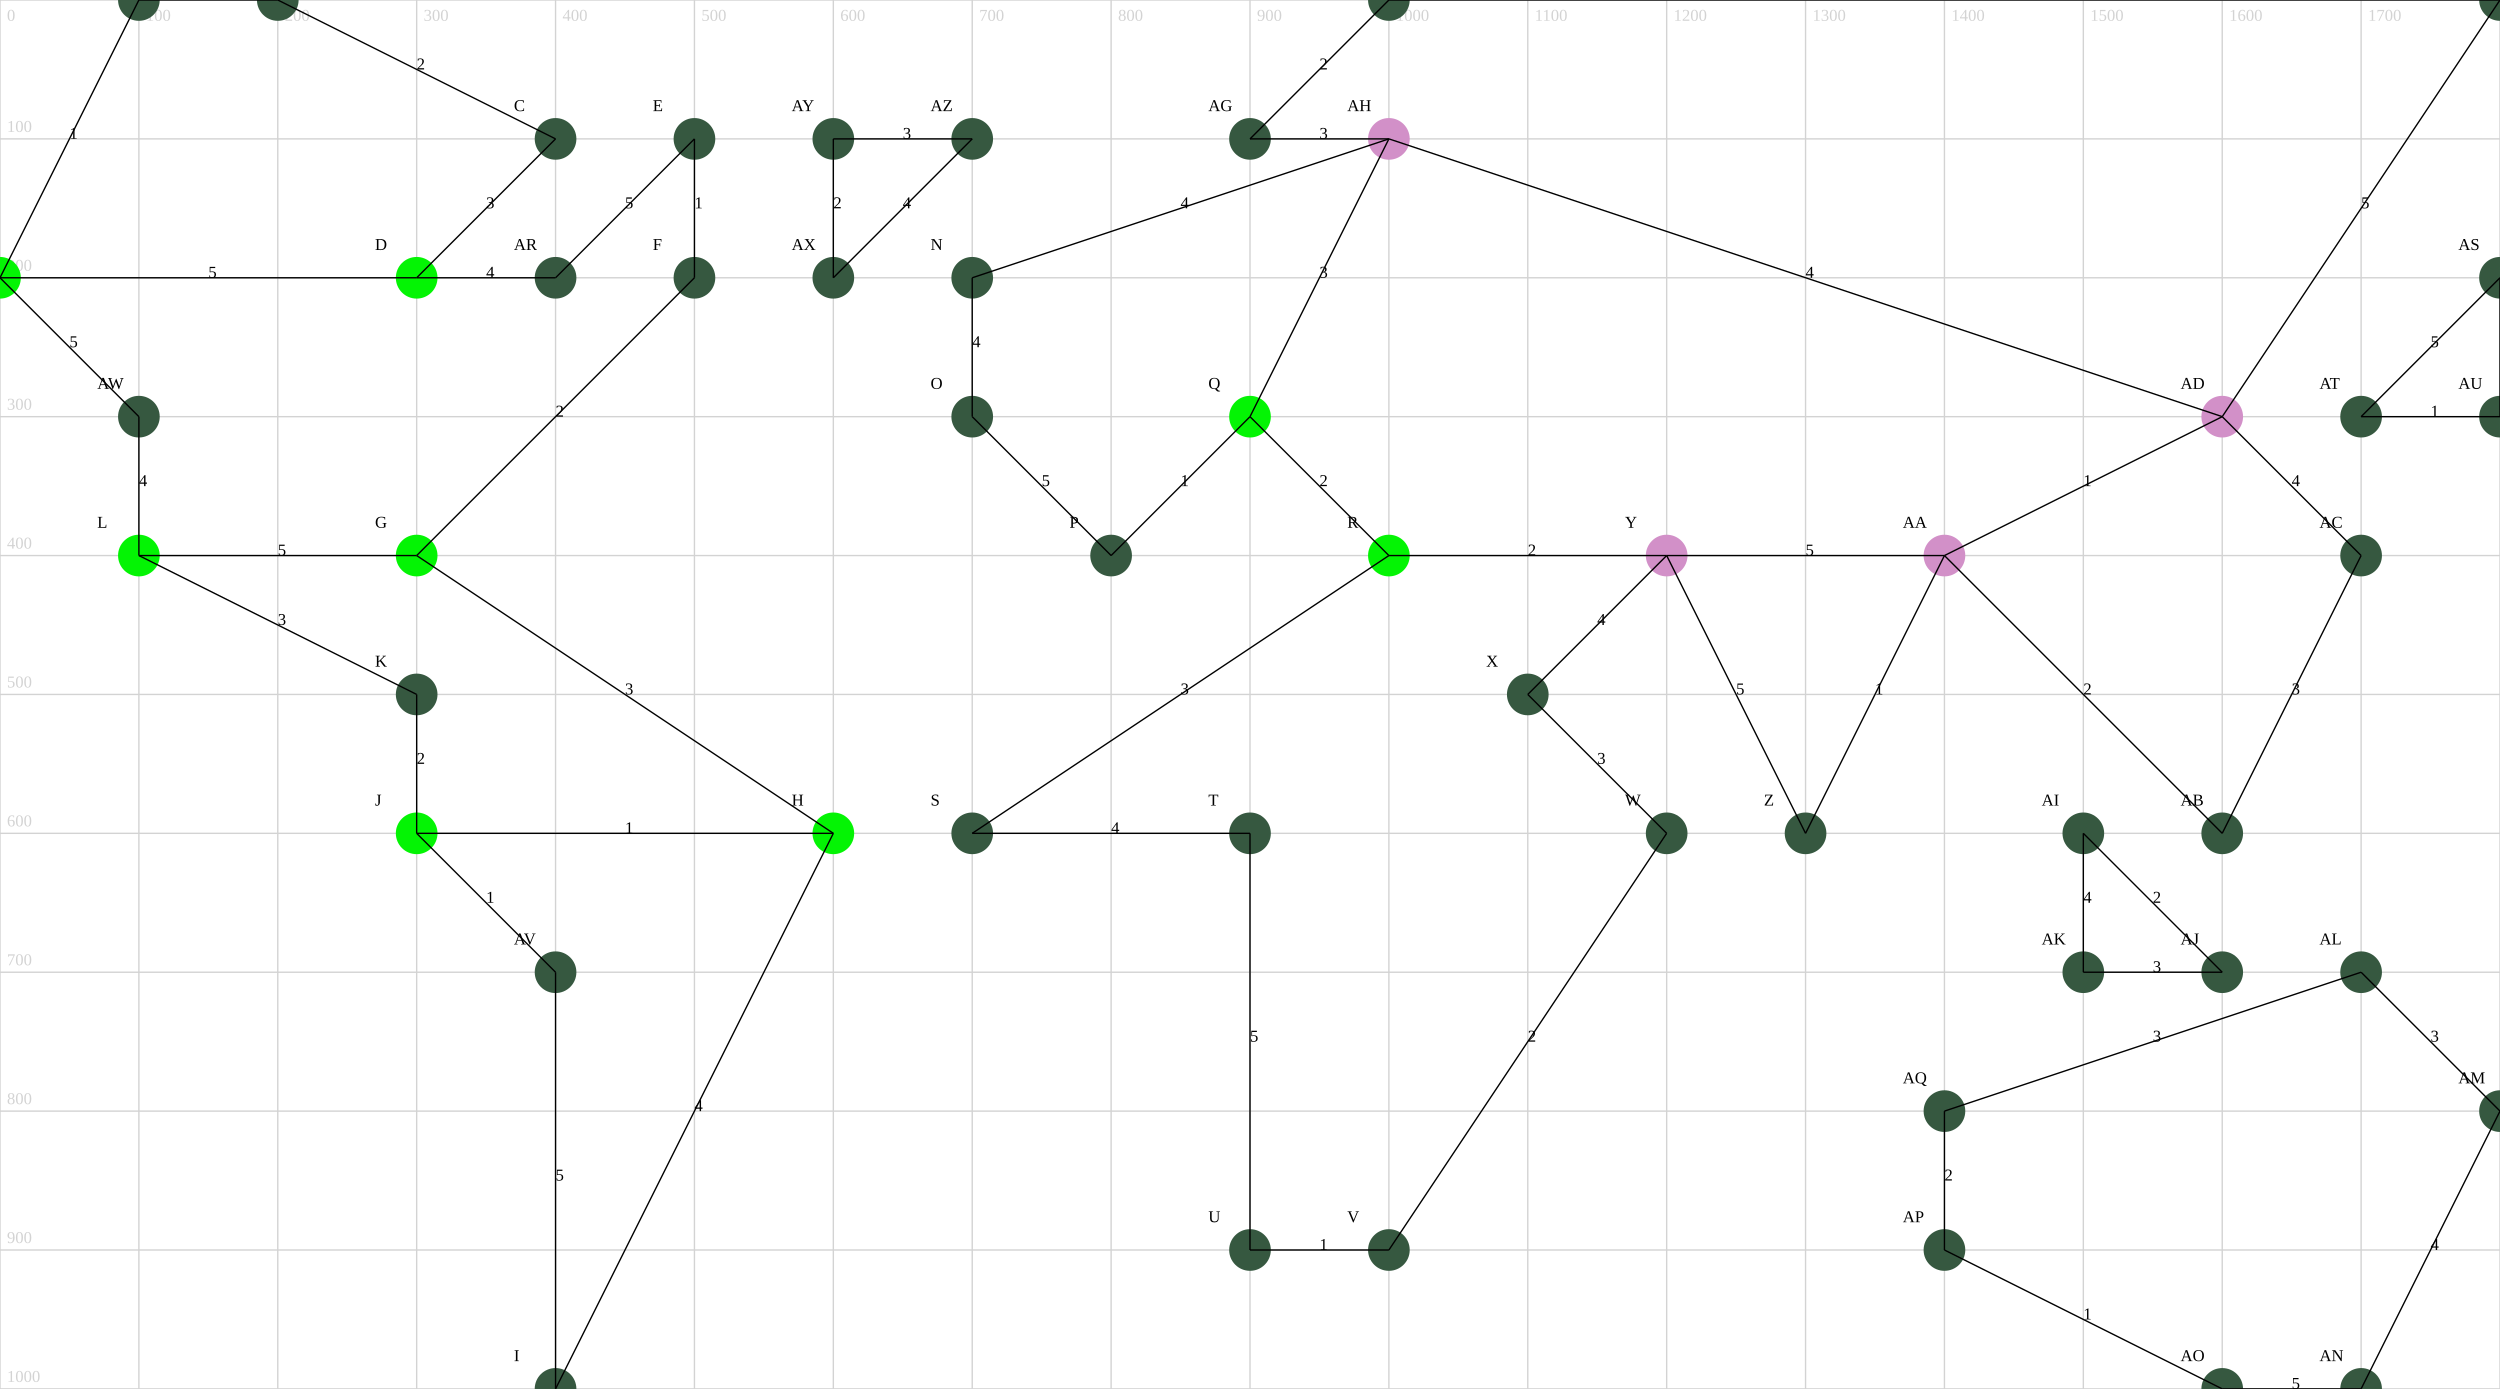
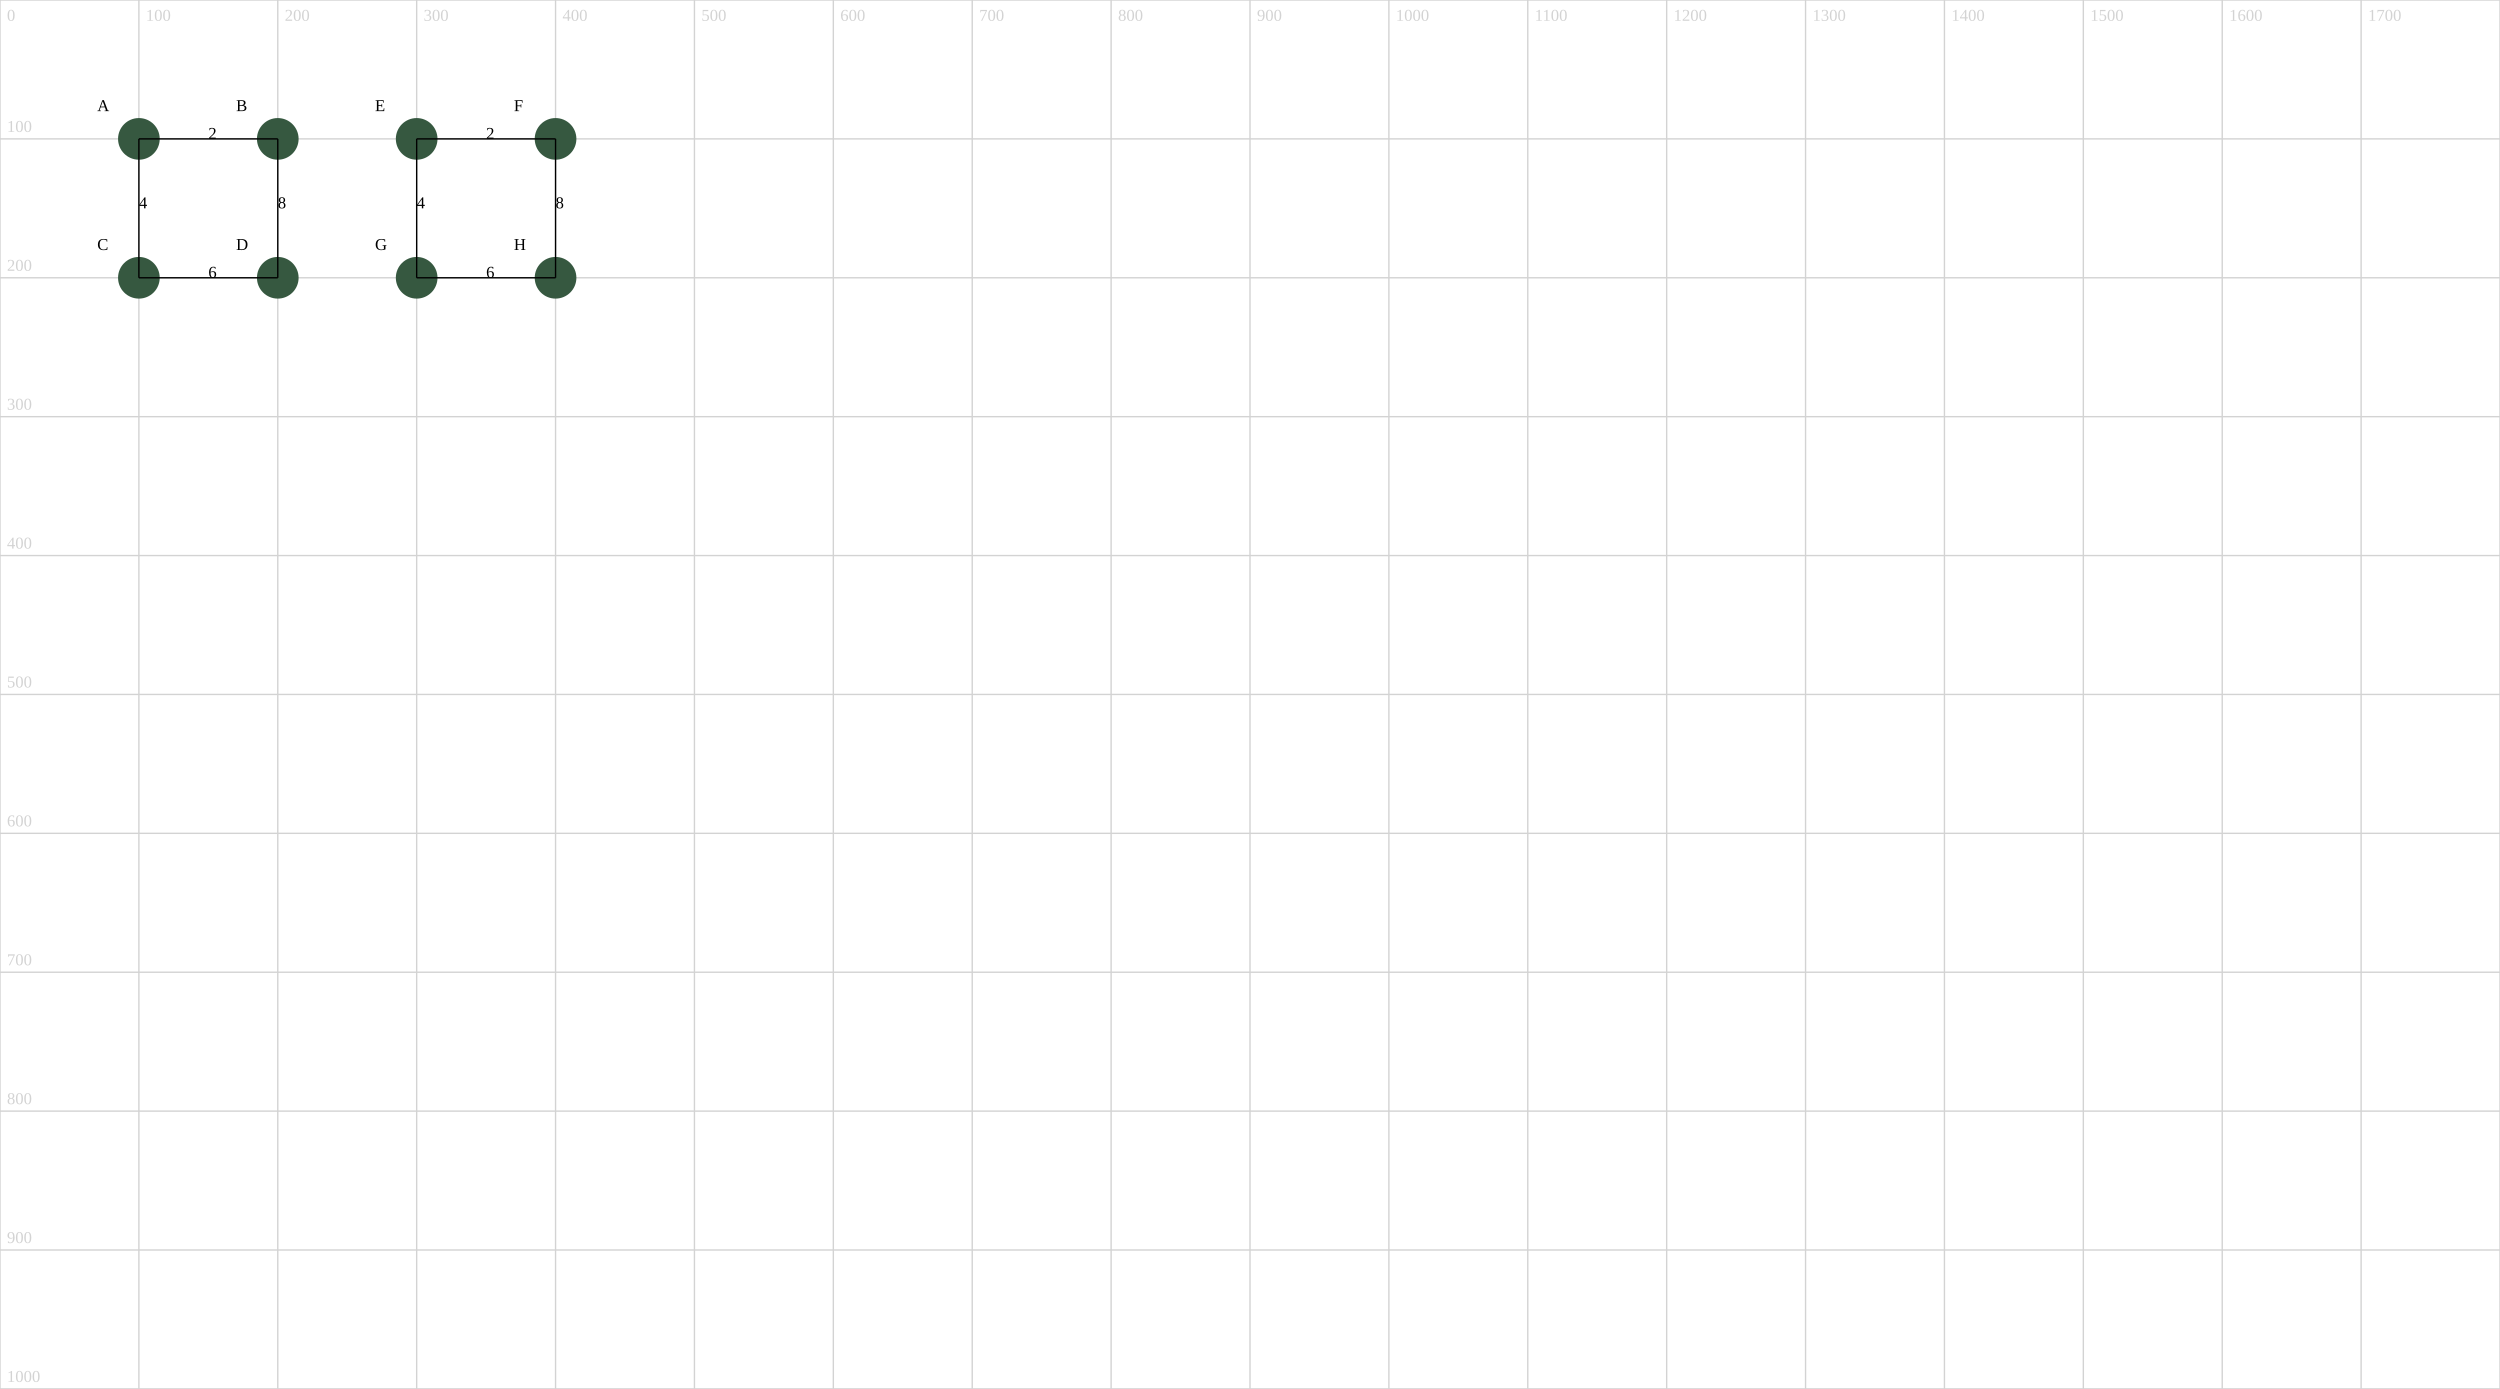
<svg xmlns="http://www.w3.org/2000/svg" version="1.1" width="1800" height="1000">
  <line x1="0" y1="0" x2="1800" y2="0" stroke="lightgrey" />
  <text x="5" y="-5" fill="lightgrey">0</text>
  <line x1="0" y1="100" x2="1800" y2="100" stroke="lightgrey" />
  <text x="5" y="95" fill="lightgrey">100</text>
  <line x1="0" y1="200" x2="1800" y2="200" stroke="lightgrey" />
  <text x="5" y="195" fill="lightgrey">200</text>
  <line x1="0" y1="300" x2="1800" y2="300" stroke="lightgrey" />
  <text x="5" y="295" fill="lightgrey">300</text>
  <line x1="0" y1="400" x2="1800" y2="400" stroke="lightgrey" />
  <text x="5" y="395" fill="lightgrey">400</text>
  <line x1="0" y1="500" x2="1800" y2="500" stroke="lightgrey" />
  <text x="5" y="495" fill="lightgrey">500</text>
  <line x1="0" y1="600" x2="1800" y2="600" stroke="lightgrey" />
  <text x="5" y="595" fill="lightgrey">600</text>
  <line x1="0" y1="700" x2="1800" y2="700" stroke="lightgrey" />
  <text x="5" y="695" fill="lightgrey">700</text>
  <line x1="0" y1="800" x2="1800" y2="800" stroke="lightgrey" />
  <text x="5" y="795" fill="lightgrey">800</text>
  <line x1="0" y1="900" x2="1800" y2="900" stroke="lightgrey" />
  <text x="5" y="895" fill="lightgrey">900</text>
  <line x1="0" y1="1000" x2="1800" y2="1000" stroke="lightgrey" />
  <text x="5" y="995" fill="lightgrey">1000</text>
  <line x1="0" y1="0" x2="0" y2="1000" stroke="lightgrey" />
  <text x="5" y="15" fill="lightgrey">0</text>
  <line x1="100" y1="0" x2="100" y2="1000" stroke="lightgrey" />
  <text x="105" y="15" fill="lightgrey">100</text>
  <line x1="200" y1="0" x2="200" y2="1000" stroke="lightgrey" />
  <text x="205" y="15" fill="lightgrey">200</text>
  <line x1="300" y1="0" x2="300" y2="1000" stroke="lightgrey" />
  <text x="305" y="15" fill="lightgrey">300</text>
  <line x1="400" y1="0" x2="400" y2="1000" stroke="lightgrey" />
  <text x="405" y="15" fill="lightgrey">400</text>
  <line x1="500" y1="0" x2="500" y2="1000" stroke="lightgrey" />
  <text x="505" y="15" fill="lightgrey">500</text>
  <line x1="600" y1="0" x2="600" y2="1000" stroke="lightgrey" />
  <text x="605" y="15" fill="lightgrey">600</text>
  <line x1="700" y1="0" x2="700" y2="1000" stroke="lightgrey" />
  <text x="705" y="15" fill="lightgrey">700</text>
  <line x1="800" y1="0" x2="800" y2="1000" stroke="lightgrey" />
  <text x="805" y="15" fill="lightgrey">800</text>
  <line x1="900" y1="0" x2="900" y2="1000" stroke="lightgrey" />
  <text x="905" y="15" fill="lightgrey">900</text>
  <line x1="1000" y1="0" x2="1000" y2="1000" stroke="lightgrey" />
  <text x="1005" y="15" fill="lightgrey">1000</text>
  <line x1="1100" y1="0" x2="1100" y2="1000" stroke="lightgrey" />
  <text x="1105" y="15" fill="lightgrey">1100</text>
  <line x1="1200" y1="0" x2="1200" y2="1000" stroke="lightgrey" />
  <text x="1205" y="15" fill="lightgrey">1200</text>
  <line x1="1300" y1="0" x2="1300" y2="1000" stroke="lightgrey" />
  <text x="1305" y="15" fill="lightgrey">1300</text>
  <line x1="1400" y1="0" x2="1400" y2="1000" stroke="lightgrey" />
  <text x="1405" y="15" fill="lightgrey">1400</text>
  <line x1="1500" y1="0" x2="1500" y2="1000" stroke="lightgrey" />
  <text x="1505" y="15" fill="lightgrey">1500</text>
  <line x1="1600" y1="0" x2="1600" y2="1000" stroke="lightgrey" />
  <text x="1605" y="15" fill="lightgrey">1600</text>
  <line x1="1700" y1="0" x2="1700" y2="1000" stroke="lightgrey" />
  <text x="1705" y="15" fill="lightgrey">1700</text>
  <line x1="1800" y1="0" x2="1800" y2="1000" stroke="lightgrey" />
  <text x="1805" y="15" fill="lightgrey">1800</text>
-   <circle cx="100" cy="0" r="15" fill="rgb(54,88,64)" />
-   <text x="70" y="-20" fill="rgb(0,0,0)">A</text>
-   <circle cx="200" cy="0" r="15" fill="rgb(54,88,64)" />
-   <text x="170" y="-20" fill="rgb(0,0,0)">B</text>
+   <circle cx="100" cy="100" r="15" fill="rgb(54,88,64)" />
+   <text x="70" y="80" fill="rgb(0,0,0)">A</text>
+   <circle cx="200" cy="100" r="15" fill="rgb(54,88,64)" />
+   <text x="170" y="80" fill="rgb(0,0,0)">B</text>
+   <circle cx="100" cy="200" r="15" fill="rgb(54,88,64)" />
+   <text x="70" y="180" fill="rgb(0,0,0)">C</text>
+   <circle cx="200" cy="200" r="15" fill="rgb(54,88,64)" />
+   <text x="170" y="180" fill="rgb(0,0,0)">D</text>
+   <circle cx="300" cy="100" r="15" fill="rgb(54,88,64)" />
+   <text x="270" y="80" fill="rgb(0,0,0)">E</text>
  <circle cx="400" cy="100" r="15" fill="rgb(54,88,64)" />
-   <text x="370" y="80" fill="rgb(0,0,0)">C</text>
-   <circle cx="300" cy="200" r="15" fill="rgb(4,244,4)" />
-   <text x="270" y="180" fill="rgb(0,0,0)">D</text>
-   <circle cx="500" cy="100" r="15" fill="rgb(54,88,64)" />
-   <text x="470" y="80" fill="rgb(0,0,0)">E</text>
-   <circle cx="500" cy="200" r="15" fill="rgb(54,88,64)" />
-   <text x="470" y="180" fill="rgb(0,0,0)">F</text>
-   <circle cx="300" cy="400" r="15" fill="rgb(4,244,4)" />
-   <text x="270" y="380" fill="rgb(0,0,0)">G</text>
-   <circle cx="600" cy="600" r="15" fill="rgb(4,244,4)" />
-   <text x="570" y="580" fill="rgb(0,0,0)">H</text>
-   <circle cx="400" cy="1000" r="15" fill="rgb(54,88,64)" />
-   <text x="370" y="980" fill="rgb(0,0,0)">I</text>
-   <circle cx="300" cy="600" r="15" fill="rgb(4,244,4)" />
-   <text x="270" y="580" fill="rgb(0,0,0)">J</text>
-   <circle cx="300" cy="500" r="15" fill="rgb(54,88,64)" />
-   <text x="270" y="480" fill="rgb(0,0,0)">K</text>
-   <circle cx="100" cy="400" r="15" fill="rgb(4,244,4)" />
-   <text x="70" y="380" fill="rgb(0,0,0)">L</text>
-   <circle cx="0" cy="200" r="15" fill="rgb(4,244,4)" />
-   <text x="-30" y="180" fill="rgb(0,0,0)">M</text>
-   <circle cx="700" cy="200" r="15" fill="rgb(54,88,64)" />
-   <text x="670" y="180" fill="rgb(0,0,0)">N</text>
-   <circle cx="700" cy="300" r="15" fill="rgb(54,88,64)" />
-   <text x="670" y="280" fill="rgb(0,0,0)">O</text>
-   <circle cx="800" cy="400" r="15" fill="rgb(54,88,64)" />
-   <text x="770" y="380" fill="rgb(0,0,0)">P</text>
-   <circle cx="900" cy="300" r="15" fill="rgb(4,244,4)" />
-   <text x="870" y="280" fill="rgb(0,0,0)">Q</text>
-   <circle cx="1000" cy="400" r="15" fill="rgb(4,244,4)" />
-   <text x="970" y="380" fill="rgb(0,0,0)">R</text>
-   <circle cx="700" cy="600" r="15" fill="rgb(54,88,64)" />
-   <text x="670" y="580" fill="rgb(0,0,0)">S</text>
-   <circle cx="900" cy="600" r="15" fill="rgb(54,88,64)" />
-   <text x="870" y="580" fill="rgb(0,0,0)">T</text>
-   <circle cx="900" cy="900" r="15" fill="rgb(54,88,64)" />
-   <text x="870" y="880" fill="rgb(0,0,0)">U</text>
-   <circle cx="1000" cy="900" r="15" fill="rgb(54,88,64)" />
-   <text x="970" y="880" fill="rgb(0,0,0)">V</text>
-   <circle cx="1200" cy="600" r="15" fill="rgb(54,88,64)" />
-   <text x="1170" y="580" fill="rgb(0,0,0)">W</text>
-   <circle cx="1100" cy="500" r="15" fill="rgb(54,88,64)" />
-   <text x="1070" y="480" fill="rgb(0,0,0)">X</text>
-   <circle cx="1200" cy="400" r="15" fill="rgb(210,144,200)" />
-   <text x="1170" y="380" fill="rgb(0,0,0)">Y</text>
-   <circle cx="1300" cy="600" r="15" fill="rgb(54,88,64)" />
-   <text x="1270" y="580" fill="rgb(0,0,0)">Z</text>
-   <circle cx="1400" cy="400" r="15" fill="rgb(210,144,200)" />
-   <text x="1370" y="380" fill="rgb(0,0,0)">AA</text>
-   <circle cx="1600" cy="600" r="15" fill="rgb(54,88,64)" />
-   <text x="1570" y="580" fill="rgb(0,0,0)">AB</text>
-   <circle cx="1700" cy="400" r="15" fill="rgb(54,88,64)" />
-   <text x="1670" y="380" fill="rgb(0,0,0)">AC</text>
-   <circle cx="1600" cy="300" r="15" fill="rgb(210,144,200)" />
-   <text x="1570" y="280" fill="rgb(0,0,0)">AD</text>
-   <circle cx="1800" cy="0" r="15" fill="rgb(54,88,64)" />
-   <text x="1770" y="-20" fill="rgb(0,0,0)">AE</text>
-   <circle cx="1000" cy="0" r="15" fill="rgb(54,88,64)" />
-   <text x="970" y="-20" fill="rgb(0,0,0)">AF</text>
-   <circle cx="900" cy="100" r="15" fill="rgb(54,88,64)" />
-   <text x="870" y="80" fill="rgb(0,0,0)">AG</text>
-   <circle cx="1000" cy="100" r="15" fill="rgb(210,144,200)" />
-   <text x="970" y="80" fill="rgb(0,0,0)">AH</text>
-   <circle cx="1500" cy="600" r="15" fill="rgb(54,88,64)" />
-   <text x="1470" y="580" fill="rgb(0,0,0)">AI</text>
-   <circle cx="1600" cy="700" r="15" fill="rgb(54,88,64)" />
-   <text x="1570" y="680" fill="rgb(0,0,0)">AJ</text>
-   <circle cx="1500" cy="700" r="15" fill="rgb(54,88,64)" />
-   <text x="1470" y="680" fill="rgb(0,0,0)">AK</text>
-   <circle cx="1700" cy="700" r="15" fill="rgb(54,88,64)" />
-   <text x="1670" y="680" fill="rgb(0,0,0)">AL</text>
-   <circle cx="1800" cy="800" r="15" fill="rgb(54,88,64)" />
-   <text x="1770" y="780" fill="rgb(0,0,0)">AM</text>
-   <circle cx="1700" cy="1000" r="15" fill="rgb(54,88,64)" />
-   <text x="1670" y="980" fill="rgb(0,0,0)">AN</text>
-   <circle cx="1600" cy="1000" r="15" fill="rgb(54,88,64)" />
-   <text x="1570" y="980" fill="rgb(0,0,0)">AO</text>
-   <circle cx="1400" cy="900" r="15" fill="rgb(54,88,64)" />
-   <text x="1370" y="880" fill="rgb(0,0,0)">AP</text>
-   <circle cx="1400" cy="800" r="15" fill="rgb(54,88,64)" />
-   <text x="1370" y="780" fill="rgb(0,0,0)">AQ</text>
+   <text x="370" y="80" fill="rgb(0,0,0)">F</text>
+   <circle cx="300" cy="200" r="15" fill="rgb(54,88,64)" />
+   <text x="270" y="180" fill="rgb(0,0,0)">G</text>
  <circle cx="400" cy="200" r="15" fill="rgb(54,88,64)" />
-   <text x="370" y="180" fill="rgb(0,0,0)">AR</text>
-   <circle cx="1800" cy="200" r="15" fill="rgb(54,88,64)" />
-   <text x="1770" y="180" fill="rgb(0,0,0)">AS</text>
-   <circle cx="1700" cy="300" r="15" fill="rgb(54,88,64)" />
-   <text x="1670" y="280" fill="rgb(0,0,0)">AT</text>
-   <circle cx="1800" cy="300" r="15" fill="rgb(54,88,64)" />
-   <text x="1770" y="280" fill="rgb(0,0,0)">AU</text>
-   <circle cx="400" cy="700" r="15" fill="rgb(54,88,64)" />
-   <text x="370" y="680" fill="rgb(0,0,0)">AV</text>
-   <circle cx="100" cy="300" r="15" fill="rgb(54,88,64)" />
-   <text x="70" y="280" fill="rgb(0,0,0)">AW</text>
-   <circle cx="600" cy="200" r="15" fill="rgb(54,88,64)" />
-   <text x="570" y="180" fill="rgb(0,0,0)">AX</text>
-   <circle cx="600" cy="100" r="15" fill="rgb(54,88,64)" />
-   <text x="570" y="80" fill="rgb(0,0,0)">AY</text>
-   <circle cx="700" cy="100" r="15" fill="rgb(54,88,64)" />
-   <text x="670" y="80" fill="rgb(0,0,0)">AZ</text>
-   <line x1="100" y1="0" x2="200" y2="0" stroke="rgb(0,0,0)" />
-   <text x="150" y="0" fill="rgb(0,0,0)">1</text>
-   <line x1="200" y1="0" x2="400" y2="100" stroke="rgb(0,0,0)" />
-   <text x="300" y="50" fill="rgb(0,0,0)">2</text>
-   <line x1="400" y1="100" x2="300" y2="200" stroke="rgb(0,0,0)" />
-   <text x="350" y="150" fill="rgb(0,0,0)">3</text>
+   <text x="370" y="180" fill="rgb(0,0,0)">H</text>
+   <line x1="100" y1="100" x2="200" y2="100" stroke="rgb(0,0,0)" />
+   <text x="150" y="100" fill="rgb(0,0,0)">2</text>
+   <line x1="100" y1="200" x2="100" y2="100" stroke="rgb(0,0,0)" />
+   <text x="100" y="150" fill="rgb(0,0,0)">4</text>
+   <line x1="100" y1="200" x2="200" y2="200" stroke="rgb(0,0,0)" />
+   <text x="150" y="200" fill="rgb(0,0,0)">6</text>
+   <line x1="200" y1="200" x2="200" y2="100" stroke="rgb(0,0,0)" />
+   <text x="200" y="150" fill="rgb(0,0,0)">8</text>
+   <line x1="300" y1="100" x2="400" y2="100" stroke="rgb(0,0,0)" />
+   <text x="350" y="100" fill="rgb(0,0,0)">2</text>
+   <line x1="300" y1="200" x2="300" y2="100" stroke="rgb(0,0,0)" />
+   <text x="300" y="150" fill="rgb(0,0,0)">4</text>
  <line x1="300" y1="200" x2="400" y2="200" stroke="rgb(0,0,0)" />
-   <text x="350" y="200" fill="rgb(0,0,0)">4</text>
-   <line x1="400" y1="200" x2="500" y2="100" stroke="rgb(0,0,0)" />
-   <text x="450" y="150" fill="rgb(0,0,0)">5</text>
-   <line x1="500" y1="100" x2="500" y2="200" stroke="rgb(0,0,0)" />
-   <text x="500" y="150" fill="rgb(0,0,0)">1</text>
-   <line x1="500" y1="200" x2="300" y2="400" stroke="rgb(0,0,0)" />
-   <text x="400" y="300" fill="rgb(0,0,0)">2</text>
-   <line x1="300" y1="400" x2="600" y2="600" stroke="rgb(0,0,0)" />
-   <text x="450" y="500" fill="rgb(0,0,0)">3</text>
-   <line x1="600" y1="600" x2="400" y2="1000" stroke="rgb(0,0,0)" />
-   <text x="500" y="800" fill="rgb(0,0,0)">4</text>
-   <line x1="400" y1="1000" x2="400" y2="700" stroke="rgb(0,0,0)" />
-   <text x="400" y="850" fill="rgb(0,0,0)">5</text>
-   <line x1="400" y1="700" x2="300" y2="600" stroke="rgb(0,0,0)" />
-   <text x="350" y="650" fill="rgb(0,0,0)">1</text>
-   <line x1="300" y1="600" x2="300" y2="500" stroke="rgb(0,0,0)" />
-   <text x="300" y="550" fill="rgb(0,0,0)">2</text>
-   <line x1="300" y1="500" x2="100" y2="400" stroke="rgb(0,0,0)" />
-   <text x="200" y="450" fill="rgb(0,0,0)">3</text>
-   <line x1="100" y1="400" x2="100" y2="300" stroke="rgb(0,0,0)" />
-   <text x="100" y="350" fill="rgb(0,0,0)">4</text>
-   <line x1="100" y1="300" x2="0" y2="200" stroke="rgb(0,0,0)" />
-   <text x="50" y="250" fill="rgb(0,0,0)">5</text>
-   <line x1="0" y1="200" x2="100" y2="0" stroke="rgb(0,0,0)" />
-   <text x="50" y="100" fill="rgb(0,0,0)">1</text>
-   <line x1="1500" y1="600" x2="1600" y2="700" stroke="rgb(0,0,0)" />
-   <text x="1550" y="650" fill="rgb(0,0,0)">2</text>
-   <line x1="1600" y1="700" x2="1500" y2="700" stroke="rgb(0,0,0)" />
-   <text x="1550" y="700" fill="rgb(0,0,0)">3</text>
-   <line x1="1500" y1="600" x2="1500" y2="700" stroke="rgb(0,0,0)" />
-   <text x="1500" y="650" fill="rgb(0,0,0)">4</text>
-   <line x1="1800" y1="200" x2="1700" y2="300" stroke="rgb(0,0,0)" />
-   <text x="1750" y="250" fill="rgb(0,0,0)">5</text>
-   <line x1="1700" y1="300" x2="1800" y2="300" stroke="rgb(0,0,0)" />
-   <text x="1750" y="300" fill="rgb(0,0,0)">1</text>
-   <line x1="1800" y1="200" x2="1800" y2="300" stroke="rgb(0,0,0)" />
-   <text x="1800" y="250" fill="rgb(0,0,0)">2</text>
-   <line x1="1700" y1="700" x2="1800" y2="800" stroke="rgb(0,0,0)" />
-   <text x="1750" y="750" fill="rgb(0,0,0)">3</text>
-   <line x1="1800" y1="800" x2="1700" y2="1000" stroke="rgb(0,0,0)" />
-   <text x="1750" y="900" fill="rgb(0,0,0)">4</text>
-   <line x1="1700" y1="1000" x2="1600" y2="1000" stroke="rgb(0,0,0)" />
-   <text x="1650" y="1000" fill="rgb(0,0,0)">5</text>
-   <line x1="1600" y1="1000" x2="1400" y2="900" stroke="rgb(0,0,0)" />
-   <text x="1500" y="950" fill="rgb(0,0,0)">1</text>
-   <line x1="1400" y1="900" x2="1400" y2="800" stroke="rgb(0,0,0)" />
-   <text x="1400" y="850" fill="rgb(0,0,0)">2</text>
-   <line x1="1400" y1="800" x2="1700" y2="700" stroke="rgb(0,0,0)" />
-   <text x="1550" y="750" fill="rgb(0,0,0)">3</text>
-   <line x1="700" y1="200" x2="700" y2="300" stroke="rgb(0,0,0)" />
-   <text x="700" y="250" fill="rgb(0,0,0)">4</text>
-   <line x1="700" y1="300" x2="800" y2="400" stroke="rgb(0,0,0)" />
-   <text x="750" y="350" fill="rgb(0,0,0)">5</text>
-   <line x1="800" y1="400" x2="900" y2="300" stroke="rgb(0,0,0)" />
-   <text x="850" y="350" fill="rgb(0,0,0)">1</text>
-   <line x1="900" y1="300" x2="1000" y2="400" stroke="rgb(0,0,0)" />
-   <text x="950" y="350" fill="rgb(0,0,0)">2</text>
-   <line x1="1000" y1="400" x2="700" y2="600" stroke="rgb(0,0,0)" />
-   <text x="850" y="500" fill="rgb(0,0,0)">3</text>
-   <line x1="700" y1="600" x2="900" y2="600" stroke="rgb(0,0,0)" />
-   <text x="800" y="600" fill="rgb(0,0,0)">4</text>
-   <line x1="900" y1="600" x2="900" y2="900" stroke="rgb(0,0,0)" />
-   <text x="900" y="750" fill="rgb(0,0,0)">5</text>
-   <line x1="900" y1="900" x2="1000" y2="900" stroke="rgb(0,0,0)" />
-   <text x="950" y="900" fill="rgb(0,0,0)">1</text>
-   <line x1="1000" y1="900" x2="1200" y2="600" stroke="rgb(0,0,0)" />
-   <text x="1100" y="750" fill="rgb(0,0,0)">2</text>
-   <line x1="1200" y1="600" x2="1100" y2="500" stroke="rgb(0,0,0)" />
-   <text x="1150" y="550" fill="rgb(0,0,0)">3</text>
-   <line x1="1100" y1="500" x2="1200" y2="400" stroke="rgb(0,0,0)" />
-   <text x="1150" y="450" fill="rgb(0,0,0)">4</text>
-   <line x1="1200" y1="400" x2="1300" y2="600" stroke="rgb(0,0,0)" />
-   <text x="1250" y="500" fill="rgb(0,0,0)">5</text>
-   <line x1="1300" y1="600" x2="1400" y2="400" stroke="rgb(0,0,0)" />
-   <text x="1350" y="500" fill="rgb(0,0,0)">1</text>
-   <line x1="1400" y1="400" x2="1600" y2="600" stroke="rgb(0,0,0)" />
-   <text x="1500" y="500" fill="rgb(0,0,0)">2</text>
-   <line x1="1600" y1="600" x2="1700" y2="400" stroke="rgb(0,0,0)" />
-   <text x="1650" y="500" fill="rgb(0,0,0)">3</text>
-   <line x1="1700" y1="400" x2="1600" y2="300" stroke="rgb(0,0,0)" />
-   <text x="1650" y="350" fill="rgb(0,0,0)">4</text>
-   <line x1="1600" y1="300" x2="1800" y2="0" stroke="rgb(0,0,0)" />
-   <text x="1700" y="150" fill="rgb(0,0,0)">5</text>
-   <line x1="1800" y1="0" x2="1000" y2="0" stroke="rgb(0,0,0)" />
-   <text x="1400" y="0" fill="rgb(0,0,0)">1</text>
-   <line x1="1000" y1="0" x2="900" y2="100" stroke="rgb(0,0,0)" />
-   <text x="950" y="50" fill="rgb(0,0,0)">2</text>
-   <line x1="900" y1="100" x2="1000" y2="100" stroke="rgb(0,0,0)" />
-   <text x="950" y="100" fill="rgb(0,0,0)">3</text>
-   <line x1="1000" y1="100" x2="700" y2="200" stroke="rgb(0,0,0)" />
-   <text x="850" y="150" fill="rgb(0,0,0)">4</text>
-   <line x1="100" y1="400" x2="300" y2="400" stroke="rgb(0,0,0)" />
-   <text x="200" y="400" fill="rgb(0,0,0)">5</text>
-   <line x1="300" y1="200" x2="0" y2="200" stroke="rgb(0,0,0)" />
-   <text x="150" y="200" fill="rgb(0,0,0)">5</text>
-   <line x1="300" y1="600" x2="600" y2="600" stroke="rgb(0,0,0)" />
-   <text x="450" y="600" fill="rgb(0,0,0)">1</text>
-   <line x1="1000" y1="400" x2="1200" y2="400" stroke="rgb(0,0,0)" />
-   <text x="1100" y="400" fill="rgb(0,0,0)">2</text>
-   <line x1="900" y1="300" x2="1000" y2="100" stroke="rgb(0,0,0)" />
-   <text x="950" y="200" fill="rgb(0,0,0)">3</text>
-   <line x1="1000" y1="100" x2="1600" y2="300" stroke="rgb(0,0,0)" />
-   <text x="1300" y="200" fill="rgb(0,0,0)">4</text>
-   <line x1="1200" y1="400" x2="1400" y2="400" stroke="rgb(0,0,0)" />
-   <text x="1300" y="400" fill="rgb(0,0,0)">5</text>
-   <line x1="1400" y1="400" x2="1600" y2="300" stroke="rgb(0,0,0)" />
-   <text x="1500" y="350" fill="rgb(0,0,0)">1</text>
-   <line x1="600" y1="200" x2="600" y2="100" stroke="rgb(0,0,0)" />
-   <text x="600" y="150" fill="rgb(0,0,0)">2</text>
-   <line x1="600" y1="100" x2="700" y2="100" stroke="rgb(0,0,0)" />
-   <text x="650" y="100" fill="rgb(0,0,0)">3</text>
-   <line x1="700" y1="100" x2="600" y2="200" stroke="rgb(0,0,0)" />
-   <text x="650" y="150" fill="rgb(0,0,0)">4</text>
+   <text x="350" y="200" fill="rgb(0,0,0)">6</text>
+   <line x1="400" y1="100" x2="400" y2="200" stroke="rgb(0,0,0)" />
+   <text x="400" y="150" fill="rgb(0,0,0)">8</text>
</svg>
